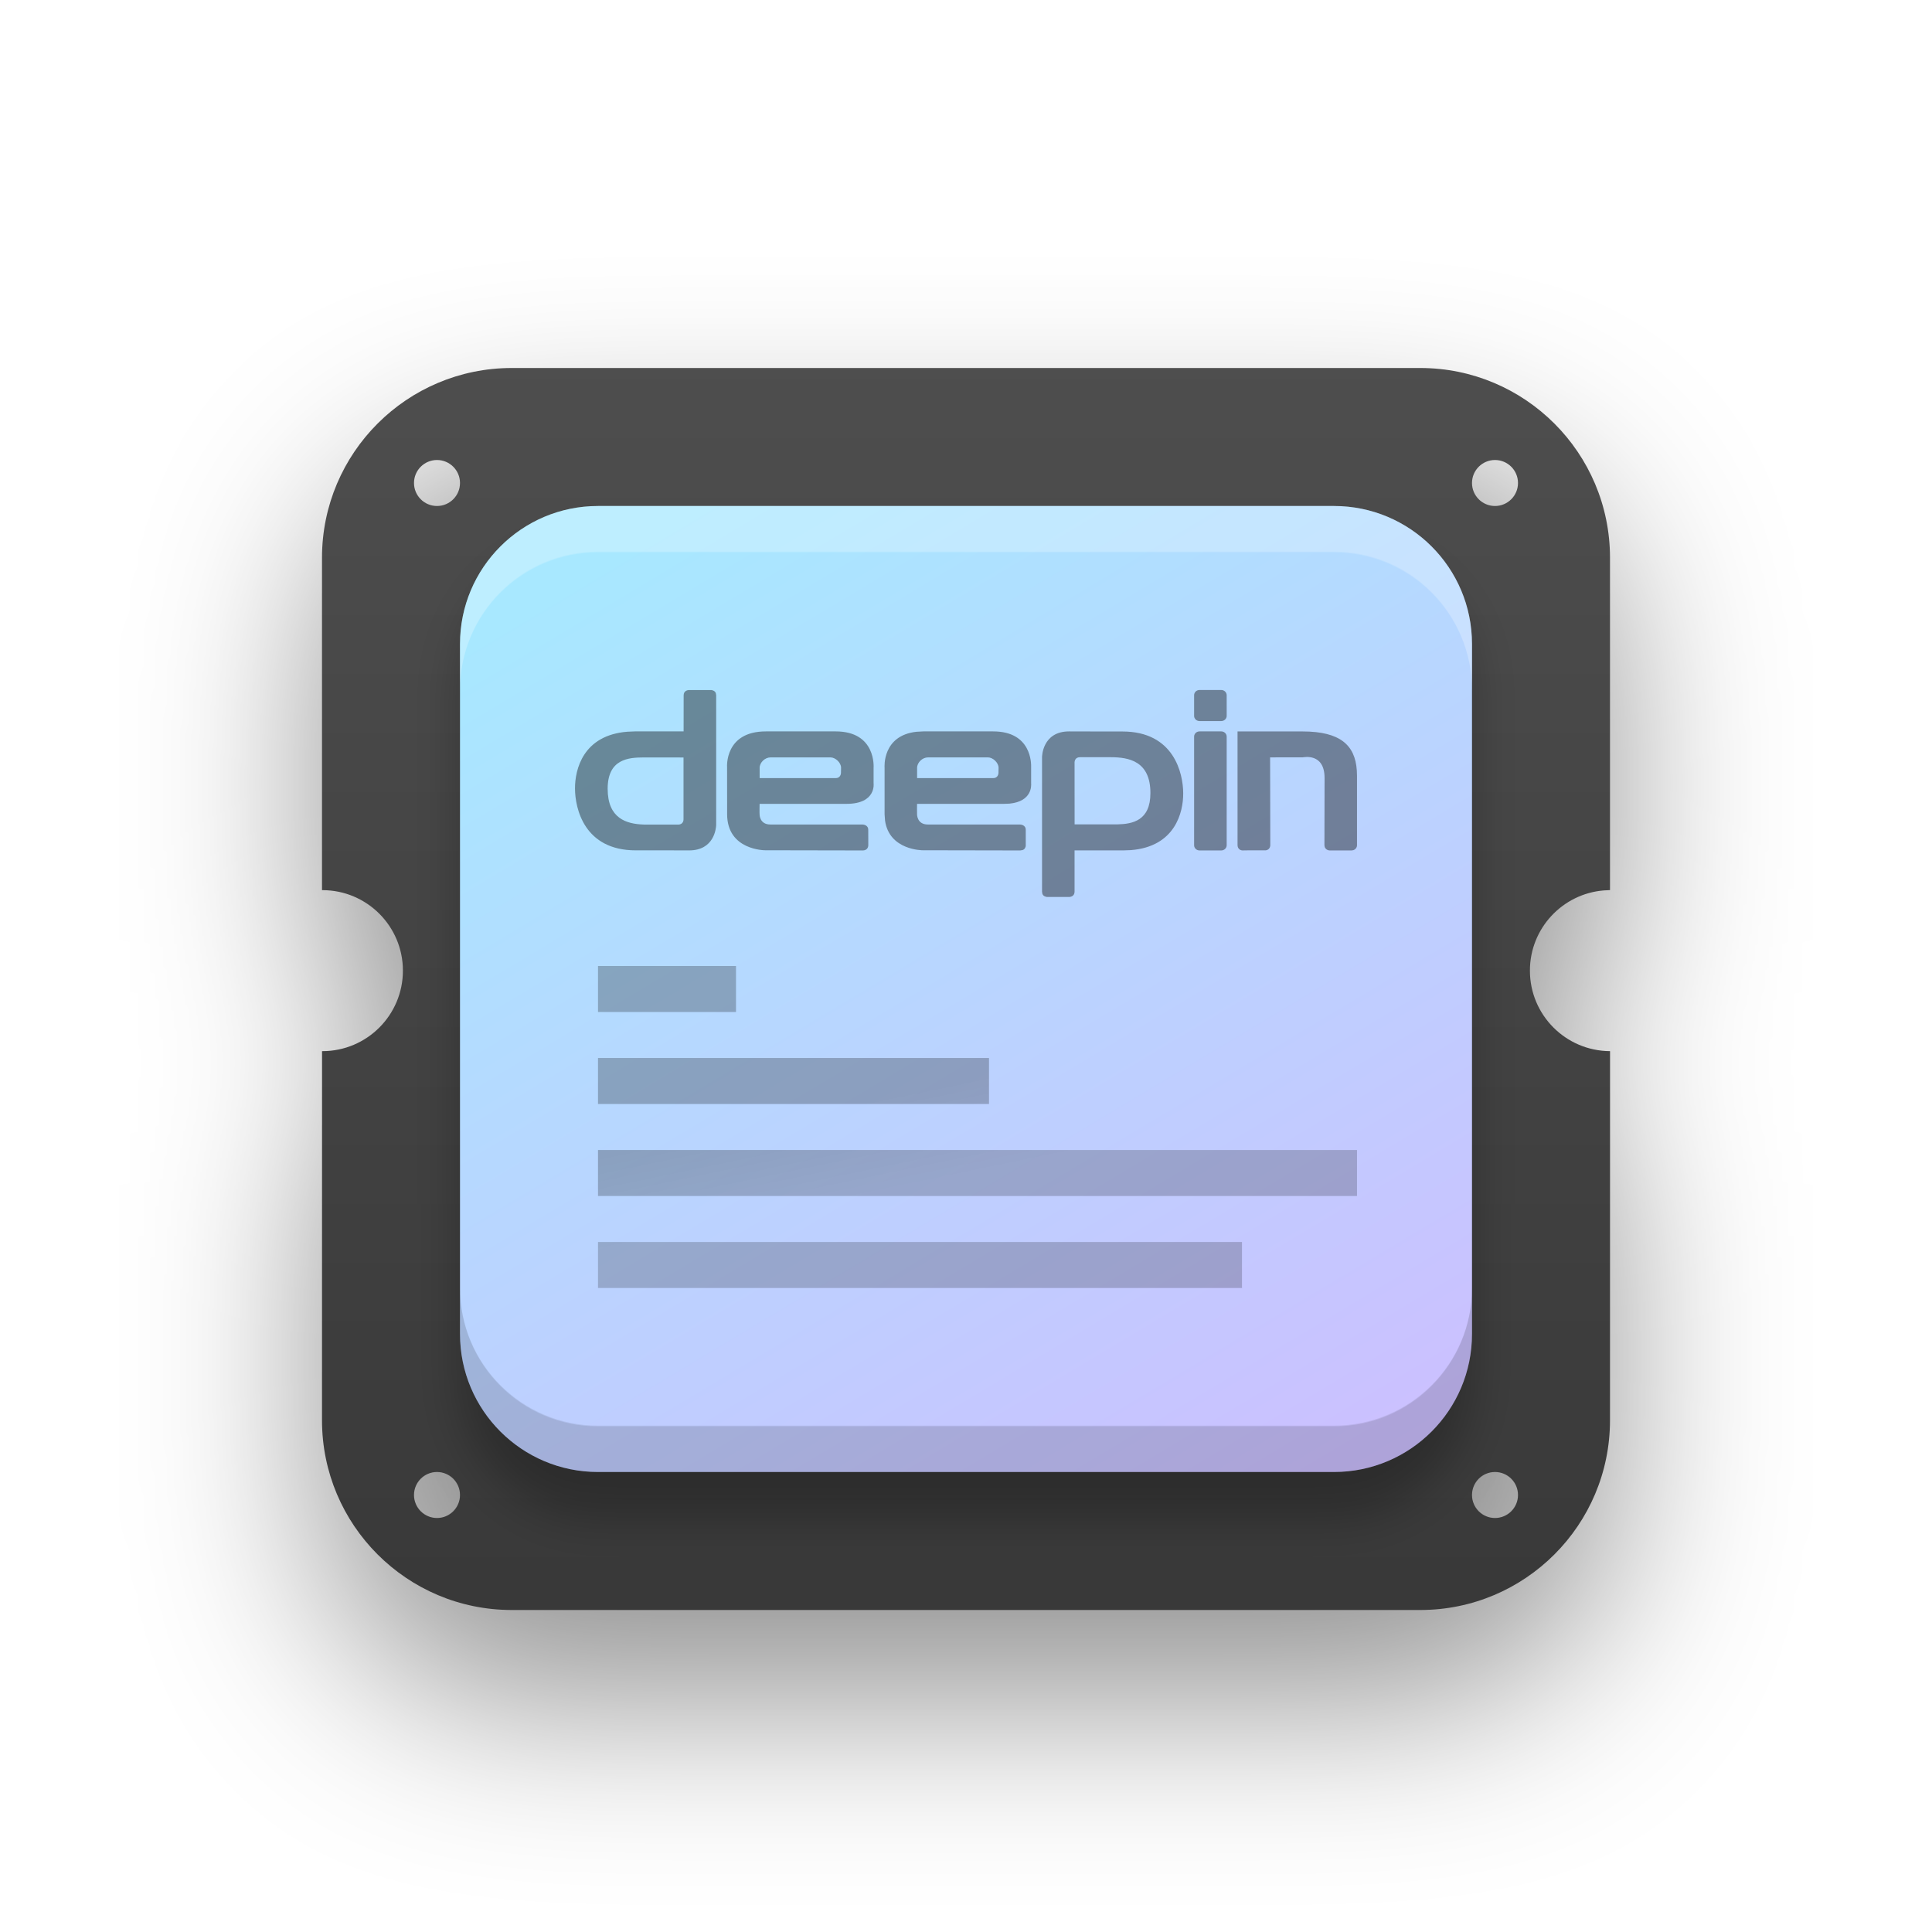
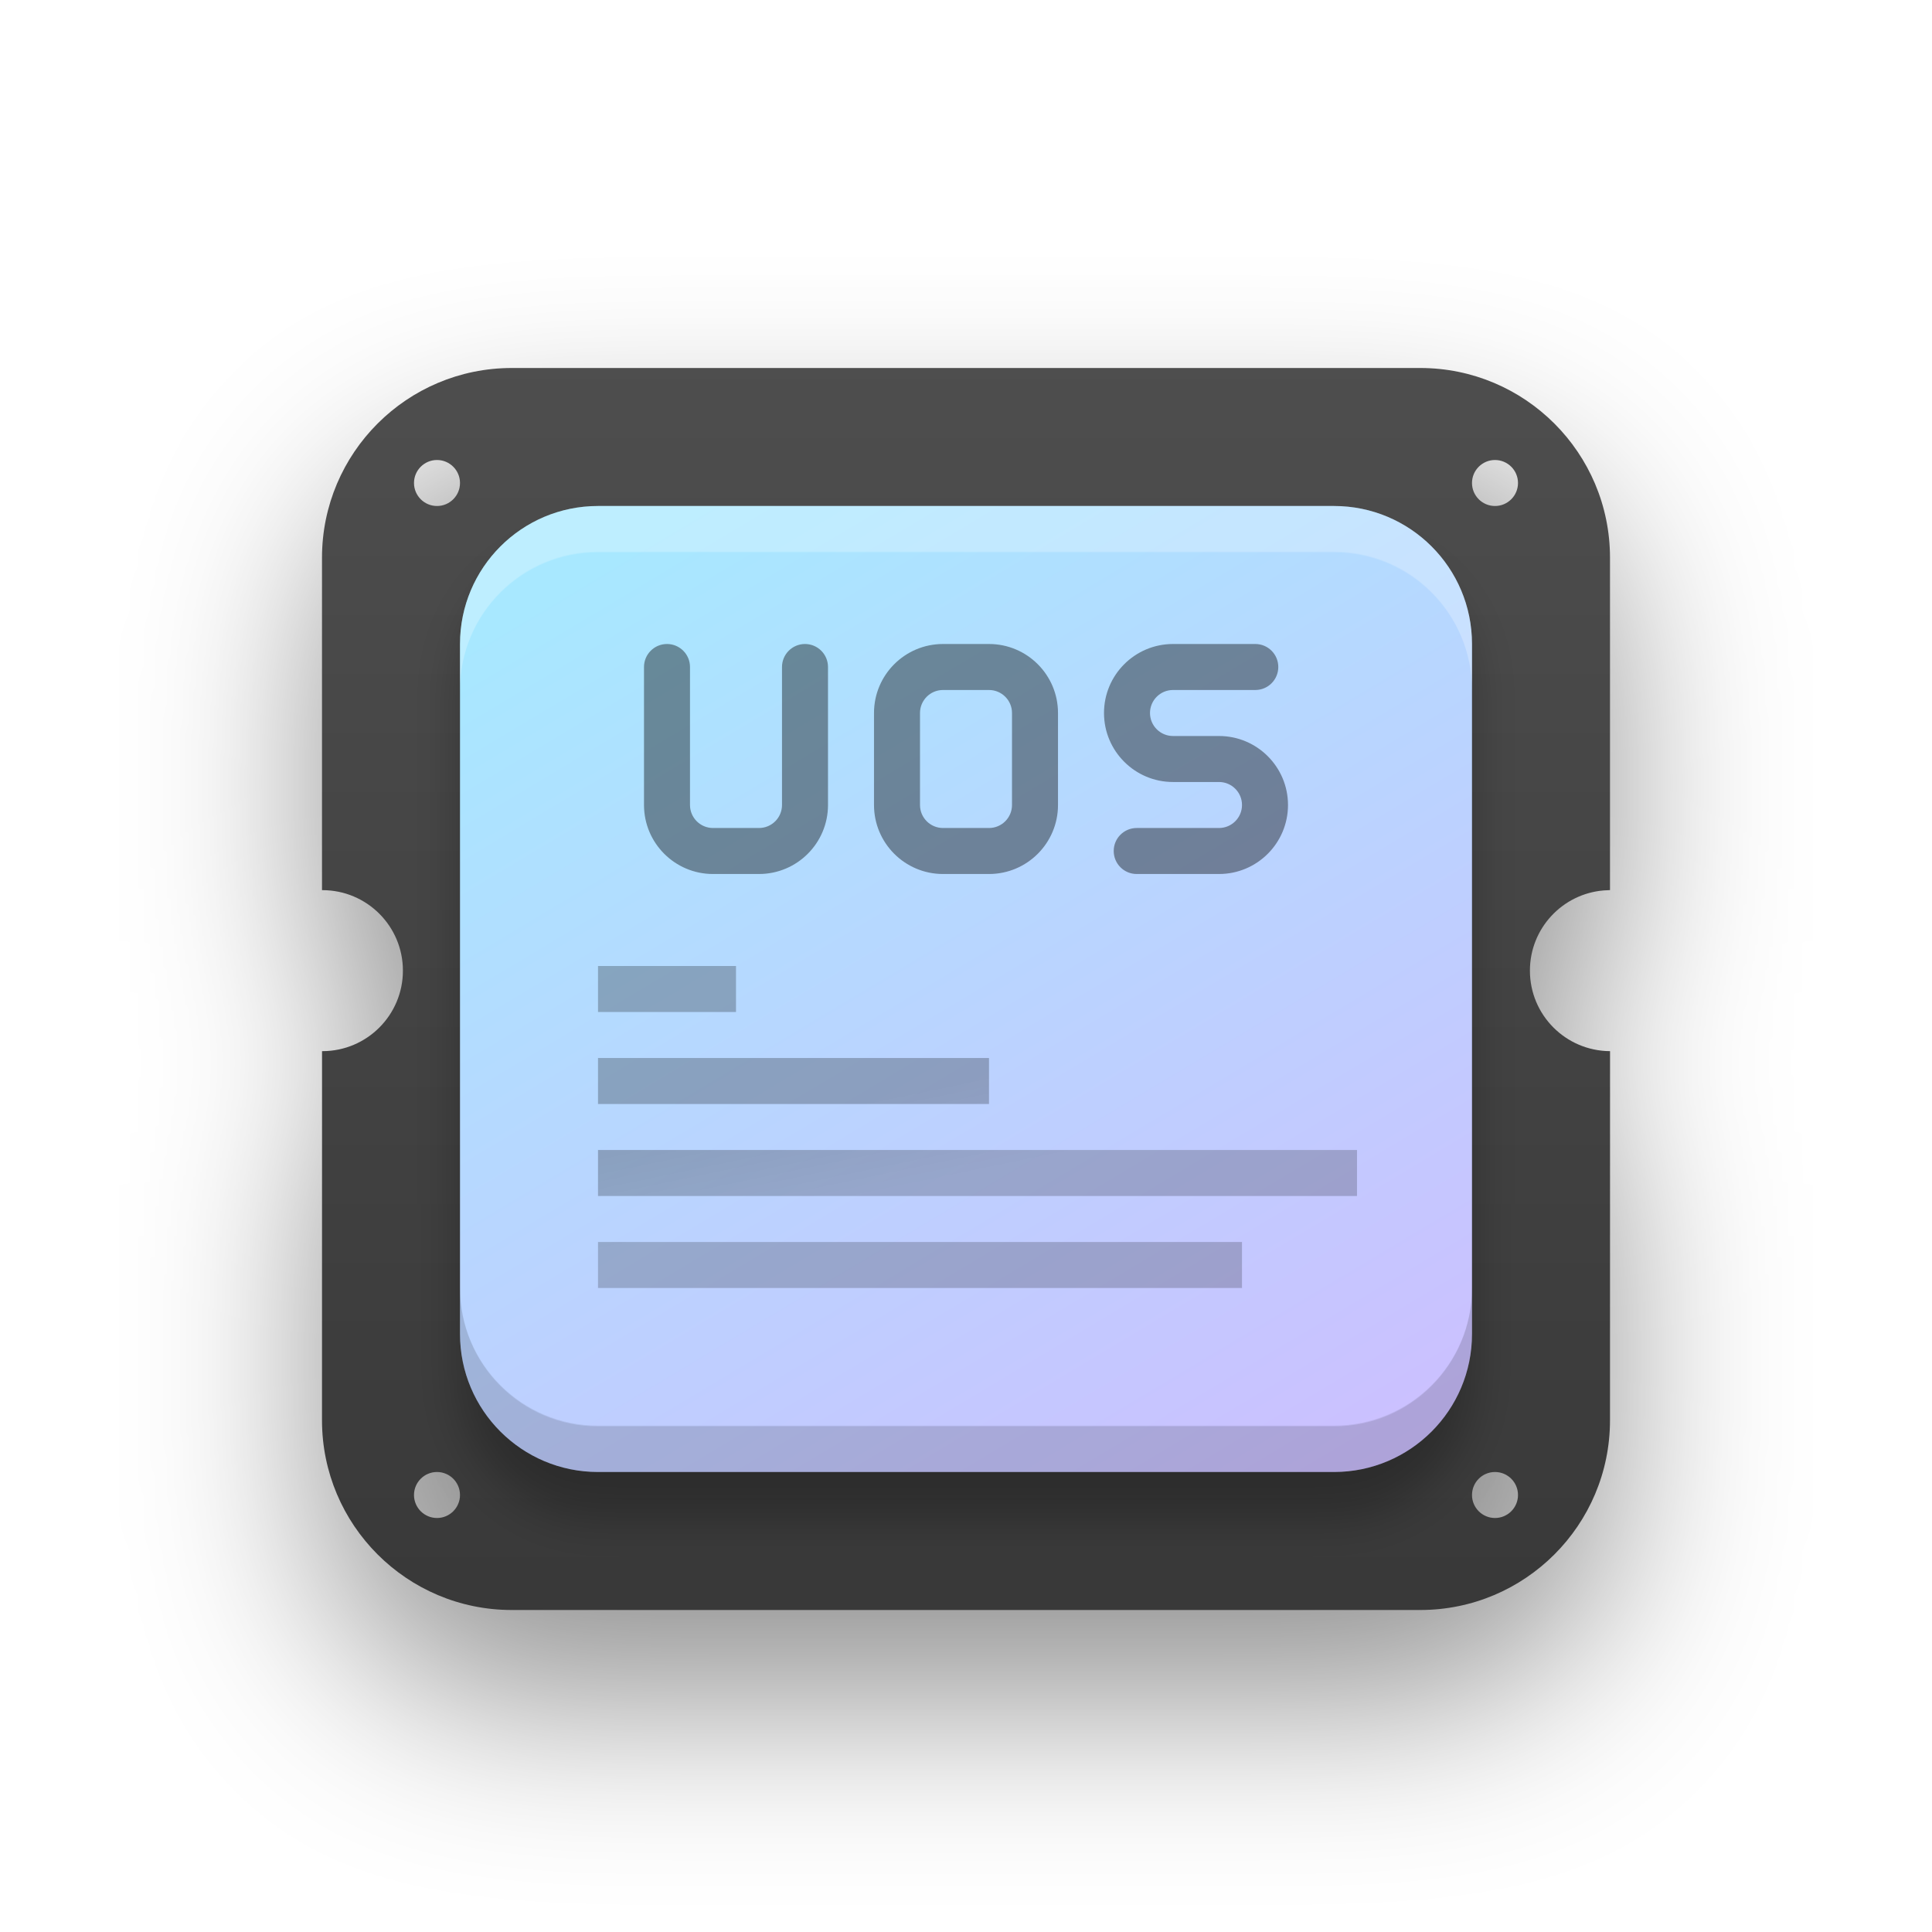
<svg xmlns="http://www.w3.org/2000/svg" xmlns:xlink="http://www.w3.org/1999/xlink" width="42" height="42" viewBox="0 0 42 42">
  <defs>
    <linearGradient id="dcc_nav_systeminfo_42px-c" x1="50%" x2="50%" y1="-6.477%" y2="98.38%">
      <stop offset="0%" stop-color="#4F4F4F" />
      <stop offset="100%" stop-color="#393939" />
    </linearGradient>
-     <path id="dcc_nav_systeminfo_42px-b" d="M23.875,0 C26.153,-4.18493883e-16 28,1.847 28,4.125 L28,11.35 L27.865,11.357 C26.966,11.43 26.259,12.183 26.259,13.101 C26.259,14.065 27.038,14.846 28.001,14.851 L28,22.875 C28,25.153 26.153,27 23.875,27 L4.125,27 C1.847,27 2.78995922e-16,25.153 0,22.875 L0.001,14.851 L0.009,14.851 C0.975,14.851 1.759,14.067 1.759,13.101 C1.759,12.134 0.975,11.351 0.009,11.351 L0,11.35 L0,4.125 C-2.78995922e-16,1.847 1.847,4.18493883e-16 4.125,0 L23.875,0 Z M2.5,24 C2.224,24 2,24.224 2,24.5 C2,24.776 2.224,25 2.5,25 C2.776,25 3,24.776 3,24.5 C3,24.224 2.776,24 2.5,24 Z M25.5,24 C25.224,24 25,24.224 25,24.5 C25,24.776 25.224,25 25.5,25 C25.776,25 26,24.776 26,24.5 C26,24.224 25.776,24 25.5,24 Z M2.5,2 C2.224,2 2,2.224 2,2.5 C2,2.776 2.224,3 2.5,3 C2.776,3 3,2.776 3,2.5 C3,2.224 2.776,2 2.5,2 Z M25.5,2 C25.224,2 25,2.224 25,2.5 C25,2.776 25.224,3 25.5,3 C25.776,3 26,2.776 26,2.5 C26,2.224 25.776,2 25.5,2 Z" />
+     <path id="dcc_nav_systeminfo_42px-b" d="M23.875,0 C26.153,-4.18493883e-16 28,1.847 28,4.125 L28,11.35 L27.865,11.357 C26.966,11.43 26.259,12.183 26.259,13.101 C26.259,14.065 27.038,14.846 28.001,14.851 L28,22.875 C28,25.153 26.153,27 23.875,27 L4.125,27 C1.847,27 2.78995922e-16,25.153 0,22.875 L0.001,14.851 C0.003,14.851 0.006,14.851 0.009,14.851 C0.975,14.851 1.759,14.067 1.759,13.101 C1.759,12.134 0.975,11.351 0.009,11.351 L0,11.35 L0,4.125 C-2.78995922e-16,1.847 1.847,4.18493883e-16 4.125,0 L23.875,0 Z M2.5,24 C2.224,24 2,24.224 2,24.5 C2,24.776 2.224,25 2.5,25 C2.776,25 3,24.776 3,24.5 C3,24.224 2.776,24 2.5,24 Z M25.5,24 C25.224,24 25,24.224 25,24.5 C25,24.776 25.224,25 25.5,25 C25.776,25 26,24.776 26,24.5 C26,24.224 25.776,24 25.5,24 Z M2.5,2 C2.224,2 2,2.224 2,2.5 C2,2.776 2.224,3 2.5,3 C2.776,3 3,2.776 3,2.5 C3,2.224 2.776,2 2.5,2 Z M25.5,2 C25.224,2 25,2.224 25,2.5 C25,2.776 25.224,3 25.5,3 C25.776,3 26,2.776 26,2.5 C26,2.224 25.776,2 25.5,2 Z" />
    <filter id="dcc_nav_systeminfo_42px-a" width="150%" height="151.9%" x="-25%" y="-18.5%" filterUnits="objectBoundingBox">
      <feOffset dy="2" in="SourceAlpha" result="shadowOffsetOuter1" />
      <feGaussianBlur in="shadowOffsetOuter1" result="shadowBlurOuter1" stdDeviation="2" />
      <feColorMatrix in="shadowBlurOuter1" values="0 0 0 0 0   0 0 0 0 0   0 0 0 0 0  0 0 0 0.418 0" />
    </filter>
    <linearGradient id="dcc_nav_systeminfo_42px-f" x1="25.196%" x2="90.265%" y1="-1.108%" y2="103.451%">
      <stop offset="0%" stop-color="#A8E8FF" />
      <stop offset="100%" stop-color="#CDBEFF" />
    </linearGradient>
    <path id="dcc_nav_systeminfo_42px-e" d="M6,3 L22,3 C23.657,3 25,4.343 25,6 L25,21 C25,22.657 23.657,24 22,24 L6,24 C4.343,24 3,22.657 3,21 L3,6 C3,4.343 4.343,3 6,3 Z" />
    <filter id="dcc_nav_systeminfo_42px-d" width="118.2%" height="119%" x="-9.1%" y="-4.8%" filterUnits="objectBoundingBox">
      <feOffset dy="1" in="SourceAlpha" result="shadowOffsetOuter1" />
      <feGaussianBlur in="shadowOffsetOuter1" result="shadowBlurOuter1" stdDeviation=".5" />
      <feColorMatrix in="shadowBlurOuter1" values="0 0 0 0 0   0 0 0 0 0   0 0 0 0 0  0 0 0 0.25 0" />
    </filter>
    <filter id="dcc_nav_systeminfo_42px-g" width="113.6%" height="114.3%" x="-6.8%" y="-2.4%" filterUnits="objectBoundingBox">
      <feOffset dy="-1" in="SourceAlpha" result="shadowOffsetInner1" />
      <feComposite in="shadowOffsetInner1" in2="SourceAlpha" k2="-1" k3="1" operator="arithmetic" result="shadowInnerInner1" />
      <feColorMatrix in="shadowInnerInner1" result="shadowMatrixInner1" values="0 0 0 0 0   0 0 0 0 0   0 0 0 0 0  0 0 0 0.15 0" />
      <feOffset dy="1" in="SourceAlpha" result="shadowOffsetInner2" />
      <feComposite in="shadowOffsetInner2" in2="SourceAlpha" k2="-1" k3="1" operator="arithmetic" result="shadowInnerInner2" />
      <feColorMatrix in="shadowInnerInner2" result="shadowMatrixInner2" values="0 0 0 0 1   0 0 0 0 1   0 0 0 0 1  0 0 0 0.25 0" />
      <feMerge>
        <feMergeNode in="shadowMatrixInner1" />
        <feMergeNode in="shadowMatrixInner2" />
      </feMerge>
    </filter>
    <linearGradient id="dcc_nav_systeminfo_42px-h" x1="42.882%" x2="54.302%" y1="38.661%" y2="62.109%">
      <stop offset="0%" stop-opacity=".25" />
      <stop offset="100%" stop-opacity=".2" />
    </linearGradient>
  </defs>
  <g fill="none" fill-rule="evenodd" transform="translate(7 8)">
    <use fill="#000" filter="url(#dcc_nav_systeminfo_42px-a)" xlink:href="#dcc_nav_systeminfo_42px-b" />
    <use fill="url(#dcc_nav_systeminfo_42px-c)" xlink:href="#dcc_nav_systeminfo_42px-b" />
    <use fill="#000" filter="url(#dcc_nav_systeminfo_42px-d)" xlink:href="#dcc_nav_systeminfo_42px-e" />
    <use fill="url(#dcc_nav_systeminfo_42px-f)" xlink:href="#dcc_nav_systeminfo_42px-e" />
    <use fill="#000" filter="url(#dcc_nav_systeminfo_42px-g)" xlink:href="#dcc_nav_systeminfo_42px-e" />
-     <path fill="#000" fill-opacity=".4" d="M11.753,10.488 C11.875,10.488 11.876,10.384 11.876,10.374 C11.876,10.335 11.875,10.079 11.875,10.04 C11.875,9.927 11.755,9.925 11.755,9.925 C11.755,9.925 9.897,9.924 9.747,9.924 C9.509,9.924 9.513,9.704 9.513,9.704 C9.509,9.69 9.513,9.475 9.513,9.475 L11.402,9.475 C12.058,9.475 11.991,9.025 11.991,9.025 C11.991,8.742 11.991,8.987 11.991,8.692 C11.991,8.692 12.055,7.9 11.167,7.9 L9.649,7.9 C8.745,7.9 8.806,8.681 8.806,8.681 C8.806,9.104 8.807,9.143 8.807,9.699 C8.807,10.488 9.634,10.484 9.634,10.484 M16.526,7.901 L17.399,7.902 C18.522,7.901 18.721,8.812 18.722,9.248 C18.723,9.66 18.548,10.404 17.585,10.481 L17.417,10.487 L16.36,10.487 L16.36,10.523 C16.36,10.535 16.36,10.549 16.36,10.565 L16.36,11.384 C16.36,11.477 16.284,11.495 16.254,11.499 L15.759,11.499 C15.735,11.496 15.681,11.484 15.661,11.433 L15.653,11.387 L15.653,8.46 C15.653,8.46 15.653,7.9 16.242,7.9 L16.5,7.901 C16.509,7.901 16.517,7.901 16.526,7.901 Z M8.463,7.001 C8.487,7.004 8.541,7.016 8.561,7.067 L8.569,7.113 L8.569,9.936 C8.566,10.005 8.527,10.487 7.98,10.487 L7.813,10.487 C7.715,10.487 7.699,10.486 7.611,10.486 L6.823,10.486 C5.7,10.487 5.501,9.575 5.5,9.14 C5.499,8.728 5.674,7.984 6.637,7.907 L6.805,7.9 L7.861,7.9 L7.862,7.116 C7.862,7.023 7.937,7.005 7.968,7.001 L8.463,7.001 Z M19.549,7.9 C19.614,7.9 19.667,7.951 19.667,8.013 L19.667,10.375 C19.667,10.437 19.614,10.488 19.549,10.488 L19.077,10.488 C19.011,10.488 18.959,10.437 18.959,10.375 L18.959,8.013 C18.959,7.951 19.011,7.9 19.077,7.9 L19.549,7.9 Z M21.139,7.901 L21.32,7.901 C22.133,7.902 22.459,8.197 22.496,8.748 L22.5,8.862 L22.5,10.375 C22.5,10.425 22.466,10.467 22.419,10.482 L22.382,10.488 L21.91,10.488 C21.858,10.488 21.813,10.456 21.798,10.411 L21.792,10.375 L21.795,8.913 C21.795,8.36 21.338,8.464 21.319,8.464 L21.03,8.464 C20.983,8.464 20.937,8.464 20.894,8.464 L20.611,8.465 L20.615,10.372 C20.615,10.372 20.618,10.471 20.517,10.486 L20.324,10.486 C20.26,10.486 20.191,10.486 20.13,10.486 L20.044,10.487 C19.959,10.497 19.92,10.451 19.907,10.406 L19.903,10.373 L19.903,7.901 L21.139,7.901 Z M13.073,7.9 L14.591,7.9 C15.427,7.9 15.419,8.602 15.416,8.684 L15.416,9.031 C15.42,9.08 15.435,9.421 14.948,9.47 L14.826,9.475 L12.936,9.475 C12.936,9.475 12.933,9.69 12.936,9.704 C12.936,9.704 12.933,9.924 13.17,9.924 L13.743,9.924 C14.13,9.924 14.621,9.925 14.917,9.925 L15.179,9.925 C15.179,9.925 15.299,9.927 15.299,10.04 L15.299,10.109 C15.299,10.126 15.299,10.144 15.299,10.163 L15.299,10.386 C15.297,10.41 15.285,10.461 15.229,10.48 L15.177,10.488 L13.058,10.484 C13.058,10.484 12.331,10.487 12.24,9.838 L12.23,9.699 L12.23,8.681 C12.23,8.681 12.176,7.99 12.923,7.908 L13.073,7.9 L14.591,7.9 Z M7.427,8.466 L6.996,8.466 C6.668,8.467 6.21,8.496 6.21,9.147 C6.21,9.798 6.623,9.912 6.992,9.925 L7.07,9.926 L7.741,9.926 C7.861,9.926 7.859,9.816 7.859,9.816 L7.859,9.759 C7.859,9.744 7.859,9.728 7.859,9.71 L7.859,8.467 L7.473,8.466 L7.427,8.466 Z M16.645,8.461 L16.478,8.461 C16.383,8.461 16.364,8.532 16.361,8.56 L16.36,8.571 L16.361,9.921 L16.425,9.921 C16.438,9.921 16.453,9.921 16.47,9.921 L17.295,9.921 C17.614,9.913 18.01,9.845 18.009,9.24 C18.009,8.543 17.536,8.462 17.149,8.461 C16.908,8.461 16.757,8.461 16.645,8.461 Z M11.054,8.465 C11.161,8.465 11.285,8.579 11.284,8.69 C11.284,8.778 11.282,8.719 11.282,8.802 C11.282,8.802 11.282,8.915 11.168,8.915 L9.678,8.915 C9.577,8.915 9.514,8.915 9.514,8.915 L9.514,8.732 C9.514,8.715 9.514,8.7 9.514,8.692 C9.514,8.577 9.628,8.465 9.752,8.465 L11.054,8.465 Z M14.477,8.465 L13.175,8.465 C13.051,8.465 12.937,8.577 12.937,8.692 C12.937,8.736 12.937,8.915 12.937,8.915 C12.937,8.915 13,8.915 13.102,8.915 L14.592,8.915 C14.706,8.915 14.706,8.802 14.706,8.802 C14.706,8.719 14.707,8.778 14.708,8.69 C14.708,8.579 14.584,8.465 14.477,8.465 L14.477,8.465 Z M19.549,7 C19.614,7 19.667,7.05 19.667,7.113 L19.667,7.563 C19.667,7.625 19.614,7.675 19.549,7.675 L19.077,7.675 C19.011,7.675 18.959,7.625 18.959,7.563 L18.959,7.113 C18.959,7.05 19.011,7 19.077,7 L19.549,7 Z" />
+     <path fill="#000" fill-opacity=".4" d="M3.5,0.5 C3.776,0.5 4,0.724 4,1 L4,1 L4,4 C4,4.828 3.328,5.5 2.5,5.5 L2.5,5.5 L1.5,5.5 C0.672,5.5 0,4.828 0,4 L0,4 L0,1 C0,0.724 0.224,0.5 0.5,0.5 C0.776,0.5 1,0.724 1,1 L1,1 L1,4 C1,4.276 1.224,4.5 1.5,4.5 L1.5,4.5 L2.5,4.5 C2.776,4.5 3,4.276 3,4 L3,4 L3,1 C3,0.724 3.224,0.5 3.5,0.5 Z M7.5,0.5 C8.328,0.5 9,1.172 9,2 L9,4 C9,4.828 8.328,5.5 7.5,5.5 L6.5,5.5 C5.672,5.5 5,4.828 5,4 L5,2 C5,1.172 5.672,0.5 6.5,0.5 L7.5,0.5 Z M13.289,0.5 C13.566,0.5 13.789,0.724 13.789,1 C13.789,1.276 13.566,1.5 13.289,1.5 L13.289,1.5 L11.5,1.5 C11.224,1.5 11,1.724 11,2 C11,2.276 11.224,2.5 11.5,2.5 L11.5,2.5 L12.5,2.5 C13.328,2.5 14,3.172 14,4 C14,4.828 13.328,5.5 12.5,5.5 L12.5,5.5 L10.711,5.5 C10.434,5.5 10.211,5.276 10.211,5 C10.211,4.724 10.434,4.5 10.711,4.5 L10.711,4.5 L12.5,4.5 C12.776,4.5 13,4.276 13,4 C13,3.724 12.776,3.5 12.5,3.5 L12.5,3.5 L11.5,3.5 C10.672,3.5 10,2.828 10,2 C10,1.172 10.672,0.5 11.5,0.5 L11.5,0.5 Z M7.5,1.5 L6.5,1.5 C6.224,1.5 6,1.724 6,2 L6,4 C6,4.276 6.224,4.5 6.5,4.5 L7.5,4.5 C7.776,4.5 8,4.276 8,4 L8,2 C8,1.724 7.776,1.5 7.5,1.5 Z" transform="translate(7 5.5)" />
    <path fill="url(#dcc_nav_systeminfo_42px-h)" d="M20,19 L20,20 L6,20 L6,19 L20,19 Z M22.5,17 L22.5,18 L6,18 L6,17 L22.5,17 Z M14.5,15 L14.5,16 L6,16 L6,15 L14.5,15 Z M9,13 L9,14 L6,14 L6,13 L9,13 Z" />
  </g>
</svg>
